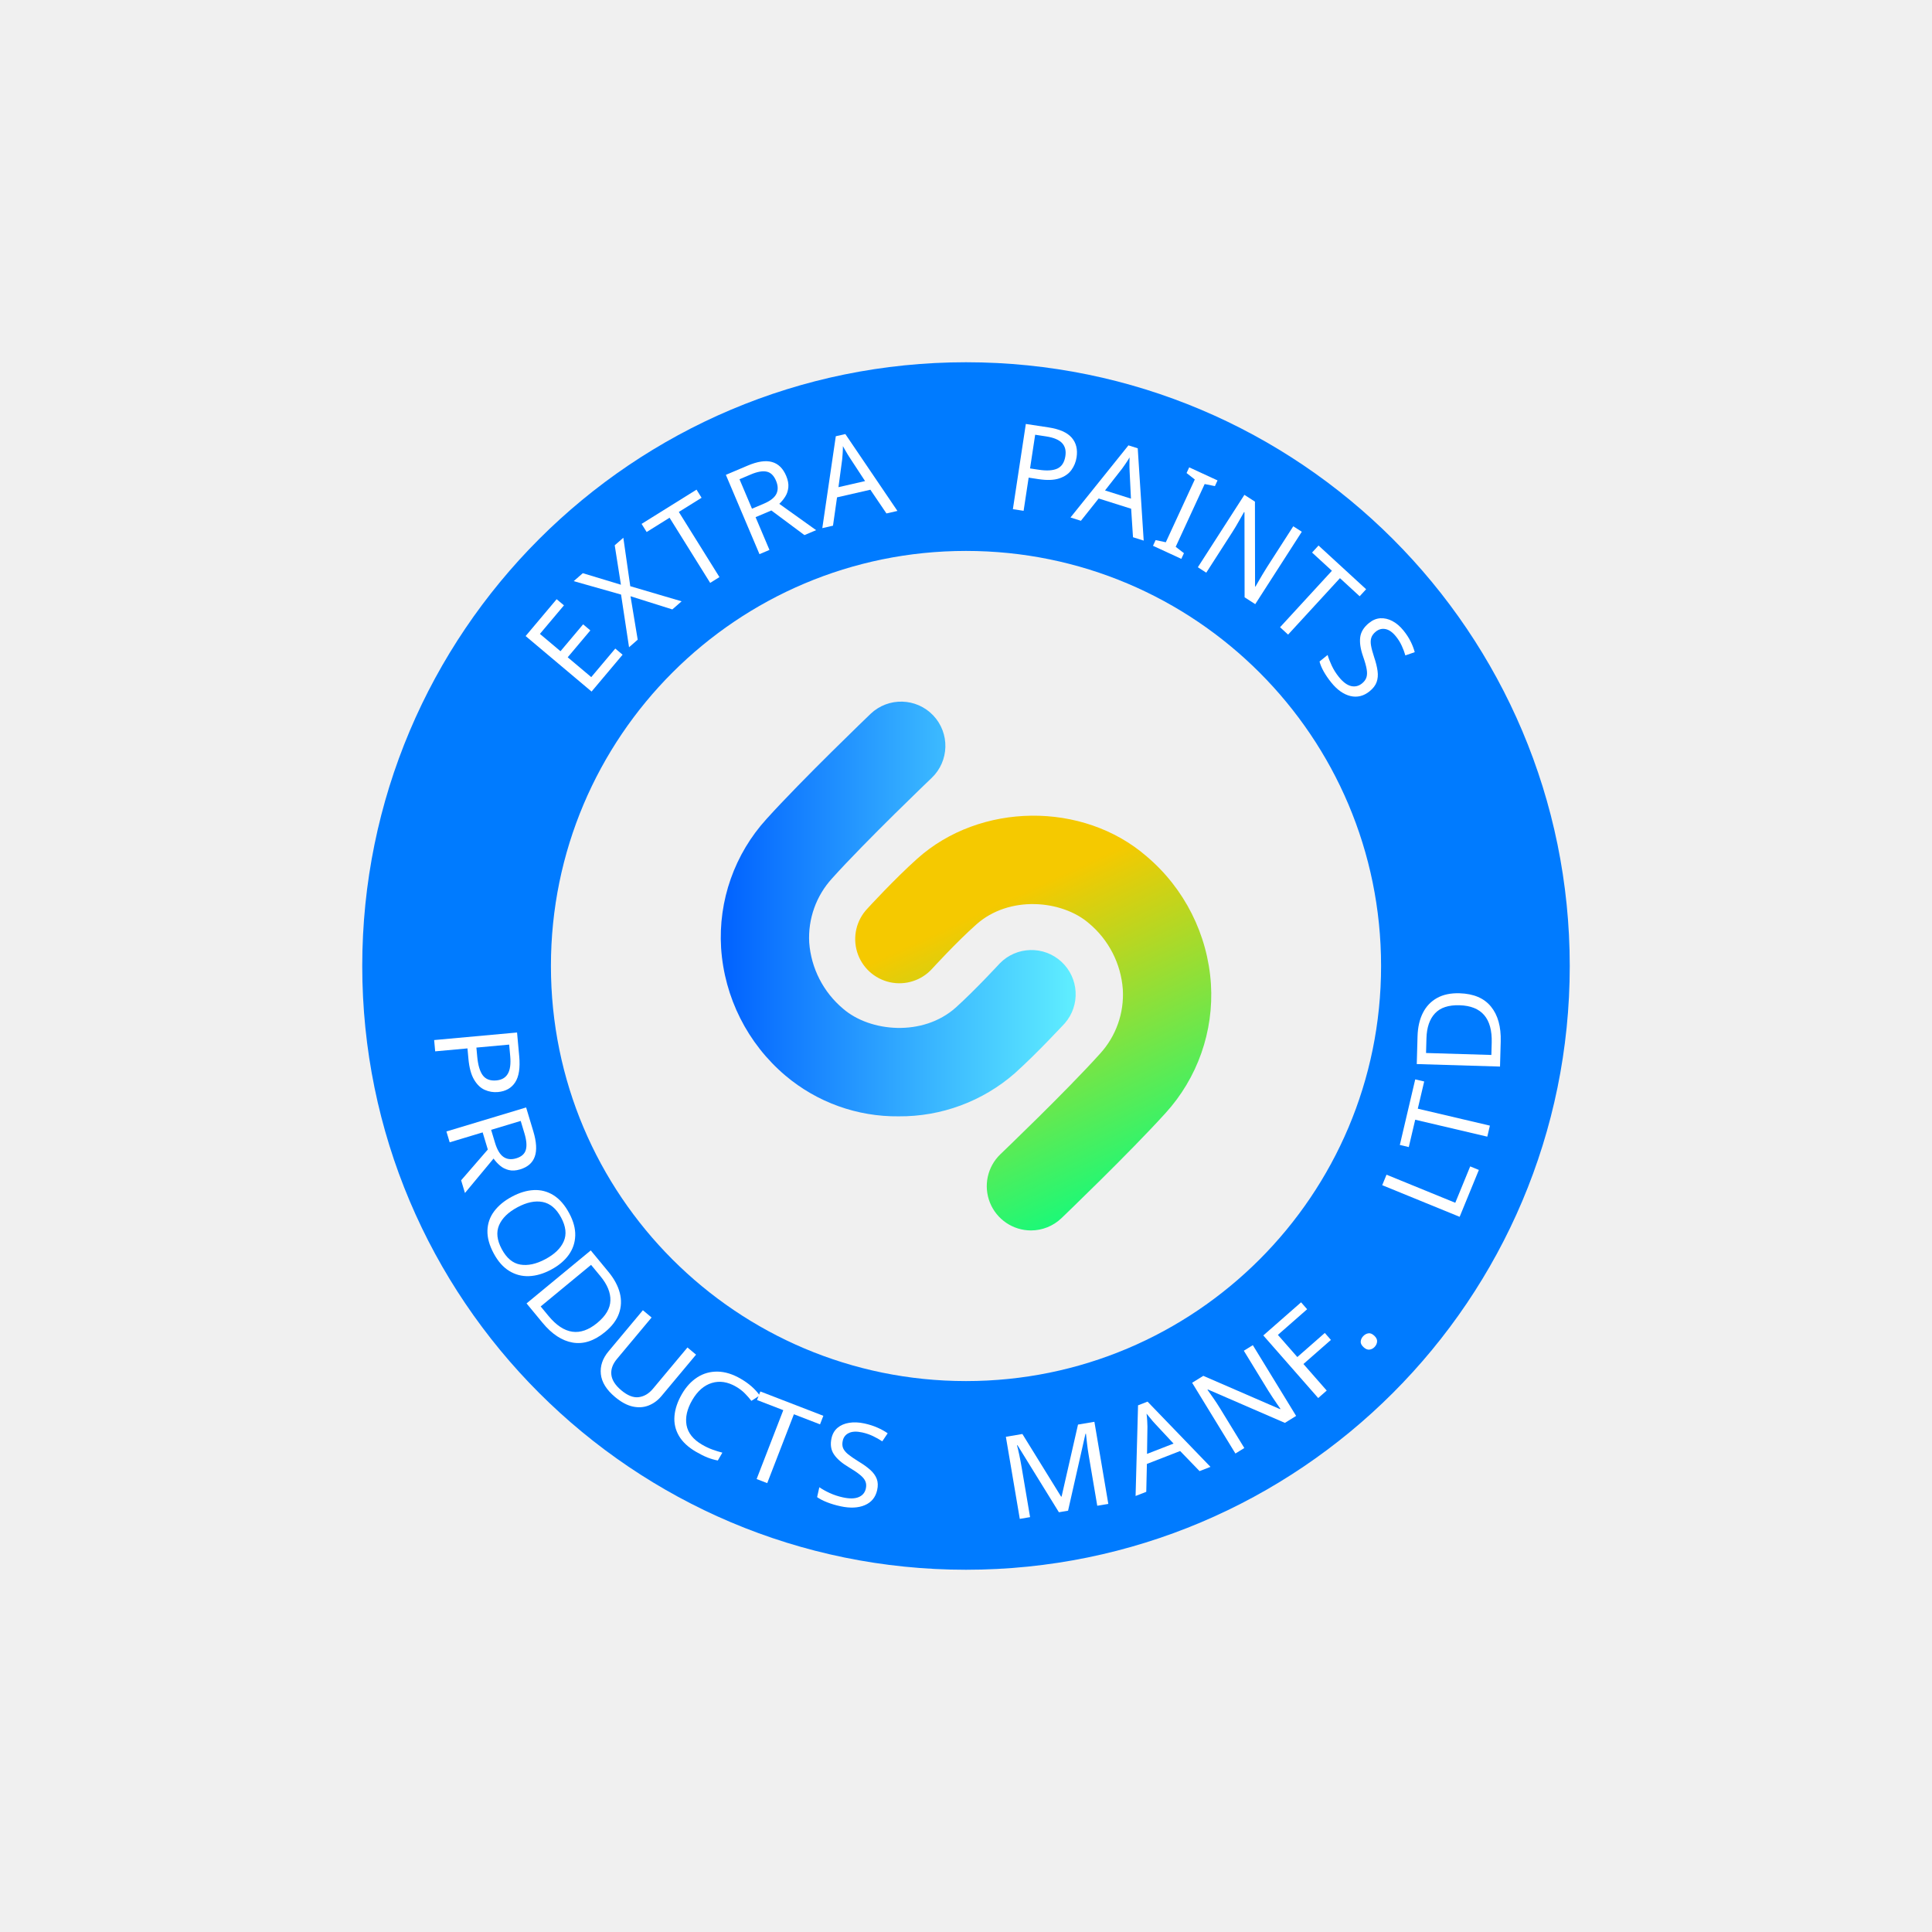
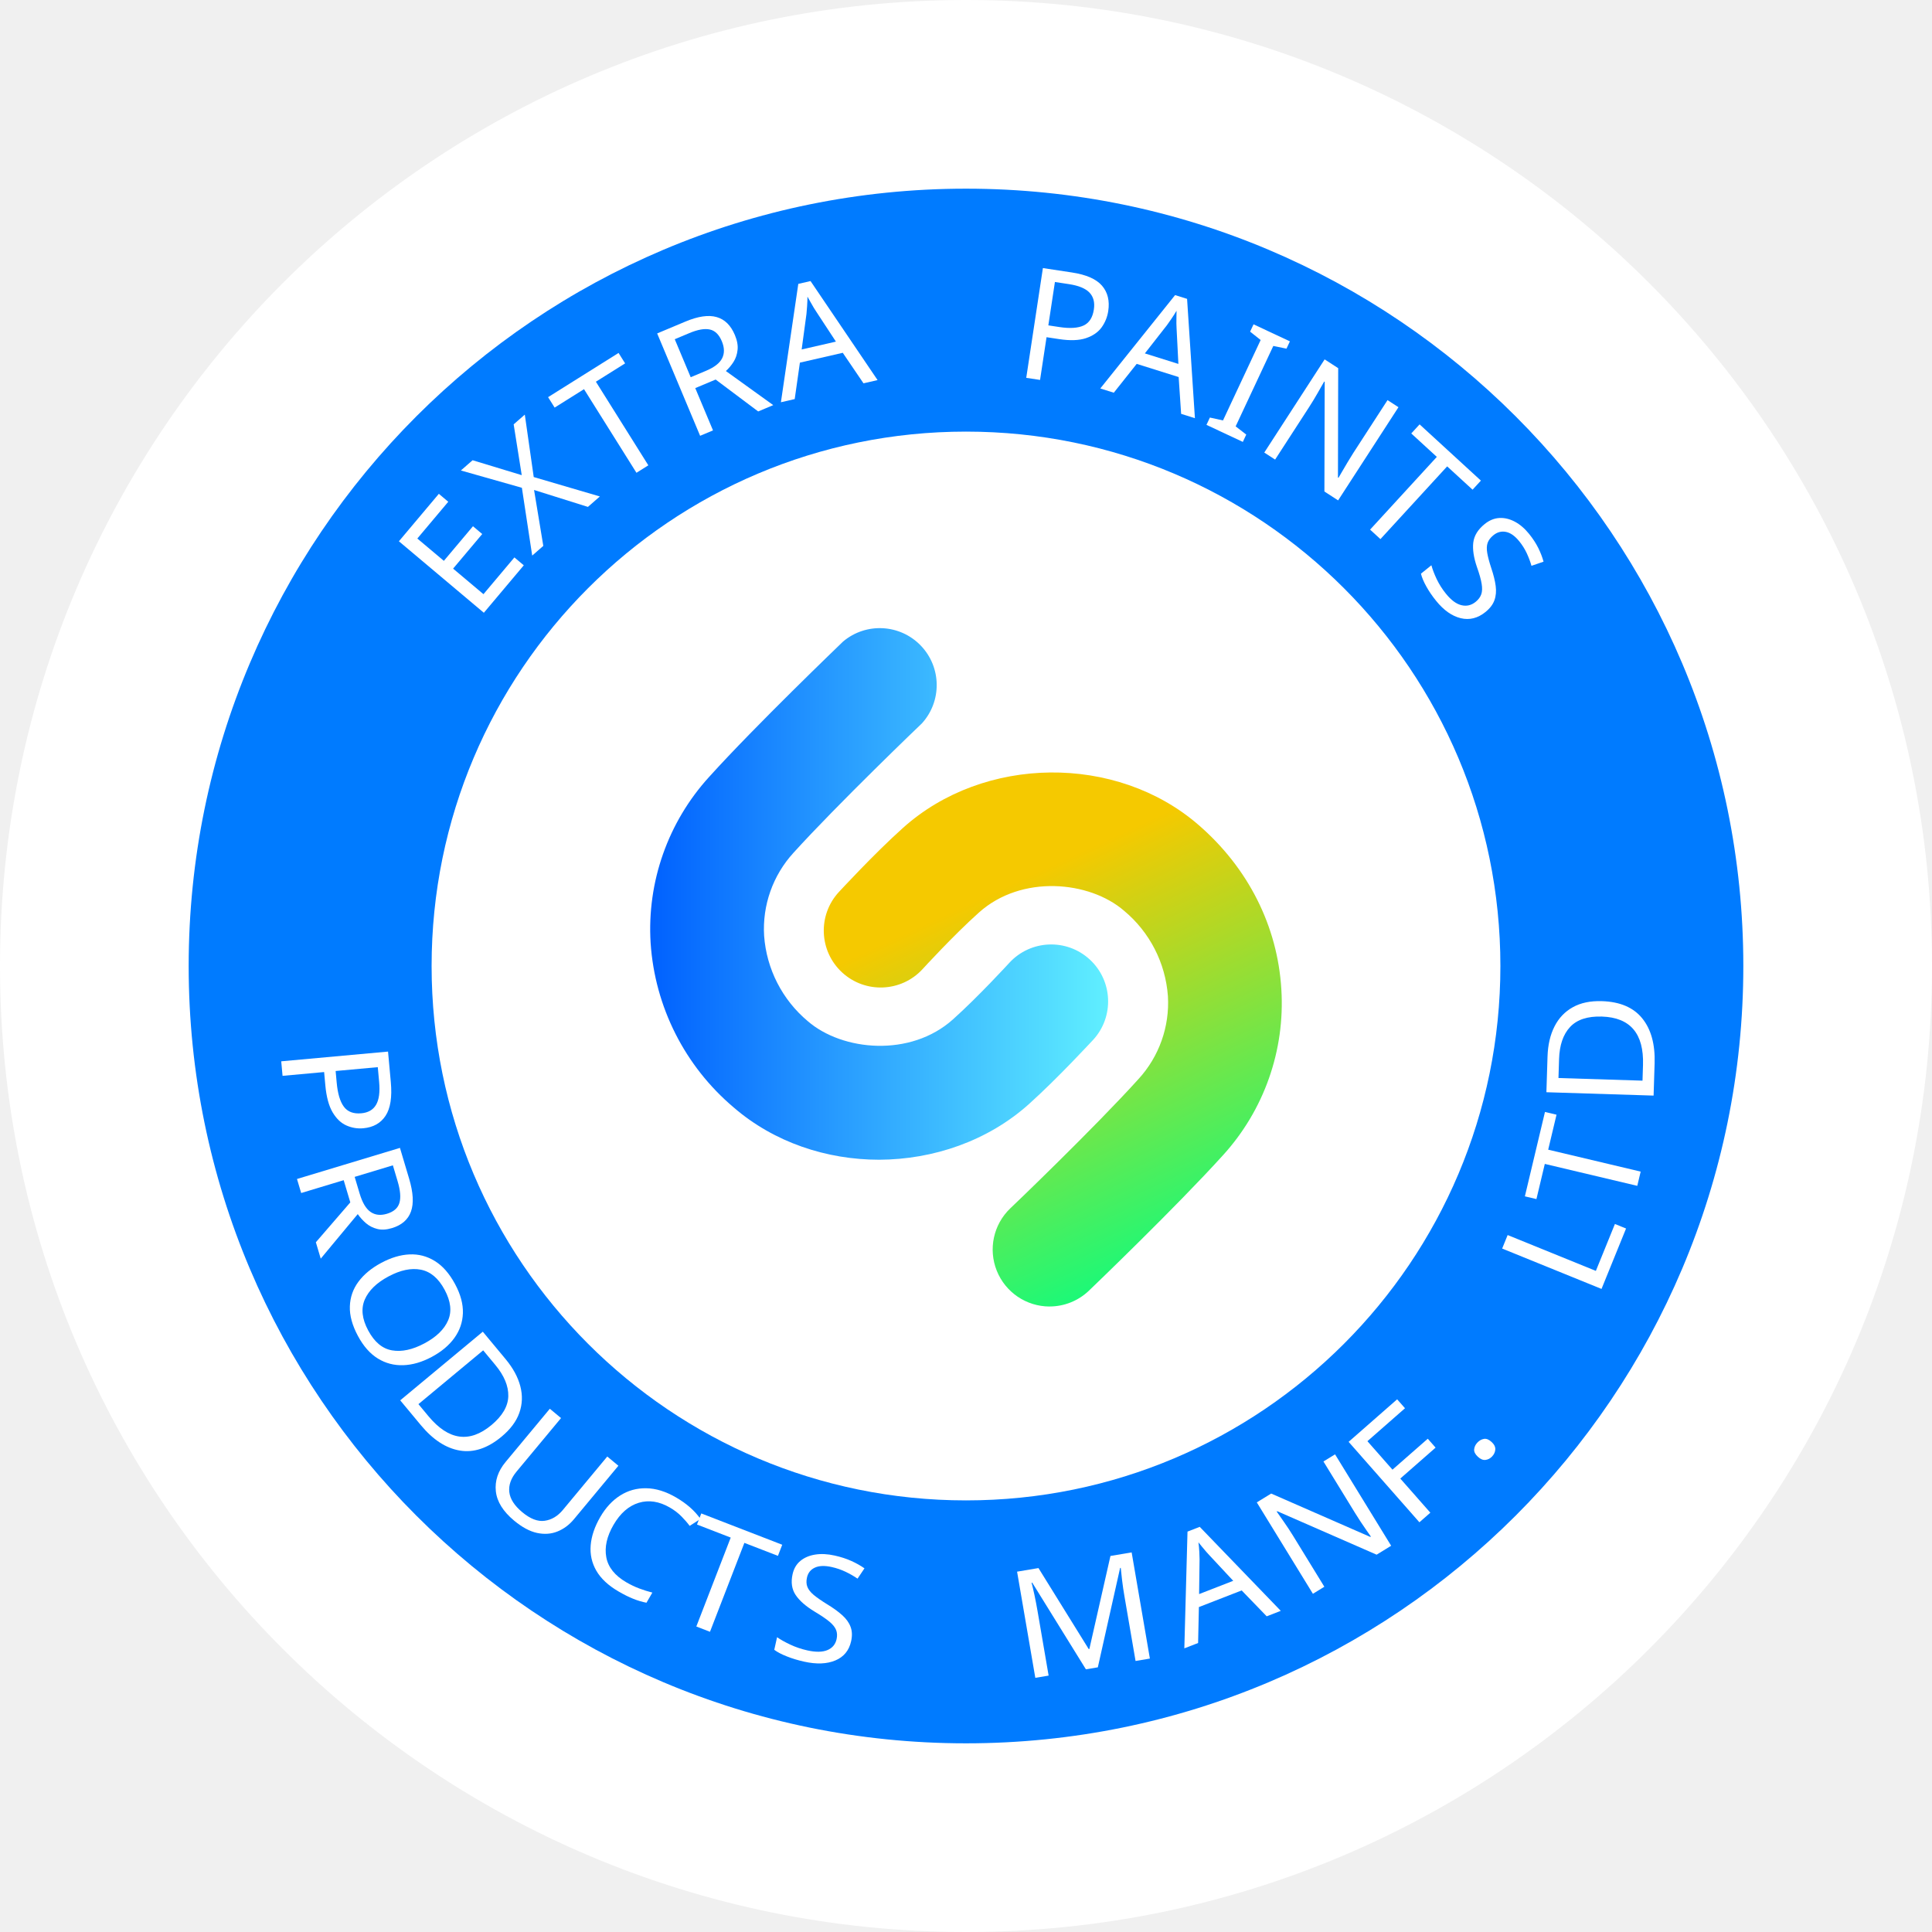
<svg xmlns="http://www.w3.org/2000/svg" id="Layer_1" data-name="Layer 1" viewBox="0 0 512 512">
  <defs>
-     <style>.cls-1{fill:#007bff;}.cls-2{fill:url(#linear-gradient);}.cls-3{fill:url(#linear-gradient-2);}.cls-4{font-size:32px;}.cls-4,.cls-5{fill:#fff;font-family:PatuaOne-Regular, Patua One;}.cls-5{font-size:30.91px;}</style>
-     <linearGradient id="linear-gradient" x1="191" y1="240.88" x2="285.25" y2="240.88" gradientUnits="userSpaceOnUse">
+     <style>.cls-1,.cls-5,.cls-6{fill:#fff;}.cls-2{fill:#007bff;}.cls-3{fill:url(#linear-gradient);}.cls-4{fill:url(#linear-gradient-2);}.cls-5{font-size:41.2px;}.cls-5,.cls-6{font-family:PatuaOne-Regular, Patua One;}.cls-6{font-size:39.8px;}</style>
+     <linearGradient id="linear-gradient" x1="172.31" y1="236.53" x2="293.66" y2="236.53" gradientUnits="userSpaceOnUse">
      <stop offset="0" stop-color="#0061ff" />
      <stop offset="1" stop-color="#60efff" />
    </linearGradient>
-     <linearGradient id="linear-gradient-2" x1="267.34" y1="238.19" x2="307.02" y2="323.68" gradientUnits="userSpaceOnUse">
+     <linearGradient id="linear-gradient-2" x1="270.61" y1="233.07" x2="321.69" y2="343.14" gradientUnits="userSpaceOnUse">
      <stop offset="0" stop-color="#f5c900" />
      <stop offset="1" stop-color="#00ff87" />
    </linearGradient>
  </defs>
-   <path class="cls-1" d="M256,96A160,160,0,1,0,416,256,160,160,0,0,0,256,96Zm0,270A110,110,0,1,1,366,256,110,110,0,0,1,256,366Z" />
-   <path class="cls-2" d="M268.94,284.42c6.06-5.45,12.93-12.93,13.23-13.22a11.72,11.72,0,0,0-17.23-15.88c-.07.07-6.4,6.95-11.61,11.66-8.77,7.85-22.79,6.5-29.88.36a25.33,25.33,0,0,1-9-17.55,23.27,23.27,0,0,1,6.05-17c9-10,26.21-26.45,26.39-26.62a11.71,11.71,0,0,0-16.17-17c-.72.7-17.94,17.21-27.55,27.83a46.51,46.51,0,0,0-12.07,34.21,48.46,48.46,0,0,0,17.06,33.85,45.73,45.73,0,0,0,30,10.78h0A46.18,46.18,0,0,0,268.94,284.42Z" />
-   <path class="cls-3" d="M273.22,326.08a11.72,11.72,0,0,0,8.07-3.24c.73-.71,17.94-17.22,27.56-27.83a46.51,46.51,0,0,0,12.06-34.22,48.48,48.48,0,0,0-17.06-33.86c-16.87-14.61-44.14-14.31-60.79.65C237,233,230.13,240.5,229.85,240.81a11.71,11.71,0,1,0,17.22,15.87c.06-.07,6.39-7,11.61-11.64,8.77-7.88,22.78-6.51,29.88-.37a25.2,25.2,0,0,1,9,17.53,23.18,23.18,0,0,1-6.05,17.05c-9,10-26.21,26.46-26.39,26.63a11.73,11.73,0,0,0,8.1,20.2Z" />
-   <text class="cls-4" transform="translate(154.77 185.65) rotate(-49.91)">E</text>
-   <text class="cls-4" transform="translate(166.61 171.61) rotate(-41.15)">X</text>
-   <text class="cls-4" transform="matrix(0.85, -0.53, 0.53, 0.85, 181.87, 158.42)">T</text>
-   <text class="cls-4" transform="matrix(0.92, -0.39, 0.39, 0.92, 198.41, 148.07)">R</text>
-   <text class="cls-4" transform="translate(217.92 139.96) rotate(-12.9)">A</text>
-   <text class="cls-4" transform="matrix(0.99, -0.1, 0.1, 0.99, 239.37, 135.54)"> </text>
-   <text class="cls-4" transform="matrix(1, -0.03, 0.03, 1, 248.07, 134.7)"> </text>
-   <text class="cls-4" transform="translate(256.83 134.45) rotate(2)"> </text>
-   <text class="cls-4" transform="translate(265.35 134.47) rotate(8.64)">P</text>
-   <text class="cls-4" transform="matrix(0.95, 0.3, -0.3, 0.95, 283.69, 137.14)">A</text>
-   <text class="cls-4" transform="matrix(0.91, 0.42, -0.42, 0.91, 304.39, 144.1)">I</text>
-   <text class="cls-4" transform="matrix(0.84, 0.54, -0.54, 0.84, 314.83, 148.65)">N</text>
-   <text class="cls-4" transform="translate(333.74 161.18) rotate(42.57)">T</text>
-   <text class="cls-4" transform="matrix(0.63, 0.78, -0.78, 0.63, 348.07, 174.52)">S</text>
-   <text class="cls-5" transform="translate(114.76 272.4) rotate(84.79) scale(1.08 1)">P</text>
-   <text class="cls-5" transform="translate(117.37 296.75) rotate(73.23) scale(1.08 1)">R</text>
-   <text class="cls-5" transform="matrix(0.51, 0.95, -0.88, 0.47, 124.95, 320.54)">O</text>
-   <text class="cls-5" transform="translate(137.48 342.92) rotate(50.46) scale(1.08 1)">D</text>
-   <text class="cls-5" transform="translate(153.92 362.23) rotate(39.88) scale(1.08 1)">U</text>
-   <text class="cls-5" transform="translate(173.4 377.95) rotate(30.18) scale(1.08 1)">C</text>
-   <text class="cls-5" transform="matrix(1.01, 0.39, -0.36, 0.93, 193.24, 389.15)">T</text>
-   <text class="cls-5" transform="matrix(1.06, 0.23, -0.22, 0.98, 214.71, 397.11)">S</text>
-   <text class="cls-5" transform="matrix(1.08, 0.12, -0.11, 0.99, 235.42, 401.26)"> </text>
-   <text class="cls-5" transform="matrix(1.08, 0.05, -0.05, 1, 245.63, 402.33)"> </text>
-   <text class="cls-5" transform="matrix(1.08, -0.02, 0.02, 1, 255.85, 402.71)"> </text>
-   <text class="cls-5" transform="translate(267.06 403.06) rotate(-9.62) scale(1.08 1)">M</text>
-   <text class="cls-5" transform="translate(300.94 396.45) rotate(-21.24) scale(1.08 1)">A</text>
-   <text class="cls-5" transform="matrix(0.92, -0.57, 0.52, 0.85, 324.64, 386.91)">N</text>
-   <text class="cls-5" transform="translate(346.9 372.63) rotate(-41.25) scale(1.08 1)">F</text>
-   <text class="cls-5" transform="matrix(0.74, -0.79, 0.73, 0.68, 360.93, 359.9)">.</text>
-   <text class="cls-5" transform="matrix(0.67, -0.85, 0.79, 0.62, 368.23, 351.83)"> </text>
-   <text class="cls-5" transform="matrix(0.6, -0.9, 0.83, 0.56, 374.57, 343.61)"> </text>
-   <text class="cls-5" transform="translate(380.24 334.9) rotate(-60.89) scale(1.08 1)"> </text>
-   <text class="cls-5" transform="matrix(0.41, -1, 0.93, 0.38, 385.59, 325.47)">L</text>
-   <text class="cls-5" transform="translate(392.37 308.8) rotate(-76.78) scale(1.08 1)">T</text>
-   <text class="cls-5" transform="matrix(0.03, -1.08, 1, 0.03, 397.43, 285.89)">D</text>
+   <circle class="cls-1" cx="256" cy="256" r="256" />
+   <path class="cls-2" d="M256,50C142.23,50,50,142.23,50,256s92.23,206,206,206,206-92.23,206-206S369.77,50,256,50Zm0,347.62A141.62,141.62,0,1,1,397.62,256,141.61,141.61,0,0,1,256,397.62Z" />
+   <path class="cls-3" d="M272.67,292.6c7.79-7,16.64-16.65,17-17a15.08,15.08,0,0,0-22.18-20.45c-.09.1-8.24,9-14.95,15-11.29,10.12-29.33,8.38-38.47.47A32.57,32.57,0,0,1,202.5,248a29.91,29.91,0,0,1,7.78-22c11.66-12.86,33.75-34.05,34-34.26A15.09,15.09,0,0,0,223.44,170c-.93.91-23.1,22.16-35.47,35.84a59.89,59.89,0,0,0-15.55,44.05,62.46,62.46,0,0,0,22,43.58c10.7,9.26,24.62,13.87,38.56,13.87h0C247.37,307.29,261.78,302.36,272.67,292.6Z" />
+   <path class="cls-4" d="M278.17,346.23a15.08,15.08,0,0,0,10.39-4.17c.95-.91,23.1-22.17,35.48-35.84a59.81,59.81,0,0,0,15.53-44.06c-1-16.73-8.81-32.21-22-43.59-21.73-18.8-56.84-18.42-78.27.83-7.81,7-16.64,16.64-17,17a15.08,15.08,0,1,0,22.18,20.44c.07-.09,8.22-9,14.94-15,11.29-10.15,29.33-8.39,38.47-.48A32.49,32.49,0,0,1,309.51,264a29.87,29.87,0,0,1-7.79,21.95c-11.63,12.88-33.74,34.08-34,34.29a15.1,15.1,0,0,0,10.42,26Z" />
+   <text class="cls-5" transform="translate(125.65 165.45) rotate(-49.92)">E</text>
+   <text class="cls-5" transform="translate(140.91 147.35) rotate(-41.15)">X</text>
+   <text class="cls-5" transform="translate(160.54 130.39) rotate(-32.1)">T</text>
+   <text class="cls-5" transform="translate(181.85 117.04) rotate(-22.76)">R</text>
+   <text class="cls-5" transform="translate(206.95 106.6) rotate(-12.91)">A</text>
+   <text class="cls-5" transform="translate(234.55 100.92) rotate(-5.93)"> </text>
+   <text class="cls-5" transform="matrix(1, -0.03, 0.03, 1, 245.76, 99.82)"> </text>
+   <text class="cls-5" transform="translate(257.01 99.51) rotate(1.97)"> </text>
+   <text class="cls-5" transform="translate(268.01 99.53) rotate(8.63)">P</text>
+   <text class="cls-5" transform="translate(291.59 102.95) rotate(17.43)">A</text>
+   <text class="cls-5" transform="translate(318.24 111.9) rotate(25.09)">I</text>
+   <text class="cls-5" transform="translate(331.69 117.76) rotate(32.93)">N</text>
+   <text class="cls-5" transform="translate(356.02 133.87) rotate(42.53)">T</text>
+   <text class="cls-5" transform="matrix(0.63, 0.78, -0.78, 0.63, 374.48, 151.02)">S</text>
+   <text class="cls-6" transform="translate(74.15 277.11) rotate(84.79) scale(1.08 1)">P</text>
+   <text class="cls-6" transform="matrix(0.31, 1.04, -0.96, 0.29, 77.51, 308.43)">R</text>
+   <text class="cls-6" transform="matrix(0.51, 0.95, -0.88, 0.47, 87.26, 339.07)">O</text>
+   <text class="cls-6" transform="matrix(0.69, 0.83, -0.77, 0.64, 103.4, 367.9)">D</text>
+   <text class="cls-6" transform="matrix(0.83, 0.69, -0.64, 0.77, 124.55, 392.75)">U</text>
+   <text class="cls-6" transform="translate(149.66 413.01) rotate(30.18) scale(1.08 1)">C</text>
+   <text class="cls-6" transform="translate(175.2 427.43) rotate(21.15) scale(1.08 1)">T</text>
+   <text class="cls-6" transform="translate(202.84 437.67) rotate(12.54) scale(1.08 1)">S</text>
+   <text class="cls-6" transform="translate(229.51 443.02) rotate(6.49) scale(1.08 1)"> </text>
+   <text class="cls-6" transform="translate(242.61 444.39) rotate(2.65) scale(1.08 1)"> </text>
+   <text class="cls-6" transform="translate(255.81 444.89) rotate(-1.15) scale(1.08 1)"> </text>
+   <text class="cls-6" transform="matrix(1.07, -0.18, 0.17, 0.99, 270.24, 445.34)">M</text>
+   <text class="cls-6" transform="translate(313.86 436.83) rotate(-21.25) scale(1.08 1)">A</text>
+   <text class="cls-6" transform="translate(344.38 424.55) rotate(-31.54) scale(1.08 1)">N</text>
+   <text class="cls-6" transform="matrix(0.81, -0.71, 0.66, 0.75, 373.03, 406.16)">F</text>
+   <text class="cls-6" transform="matrix(0.74, -0.79, 0.73, 0.68, 391.1, 389.77)">.</text>
+   <text class="cls-6" transform="matrix(0.67, -0.85, 0.79, 0.62, 400.5, 379.38)"> </text>
+   <text class="cls-6" transform="matrix(0.6, -0.9, 0.83, 0.56, 408.66, 368.8)"> </text>
+   <text class="cls-6" transform="translate(415.97 357.59) rotate(-60.89) scale(1.08 1)"> </text>
+   <text class="cls-6" transform="translate(422.85 345.44) rotate(-67.89) scale(1.08 1)">L</text>
+   <text class="cls-6" transform="matrix(0.25, -1.05, 0.97, 0.23, 431.58, 323.99)">T</text>
+   <text class="cls-6" transform="translate(438.09 294.51) rotate(-88.2) scale(1.08 1)">D</text>
</svg>
